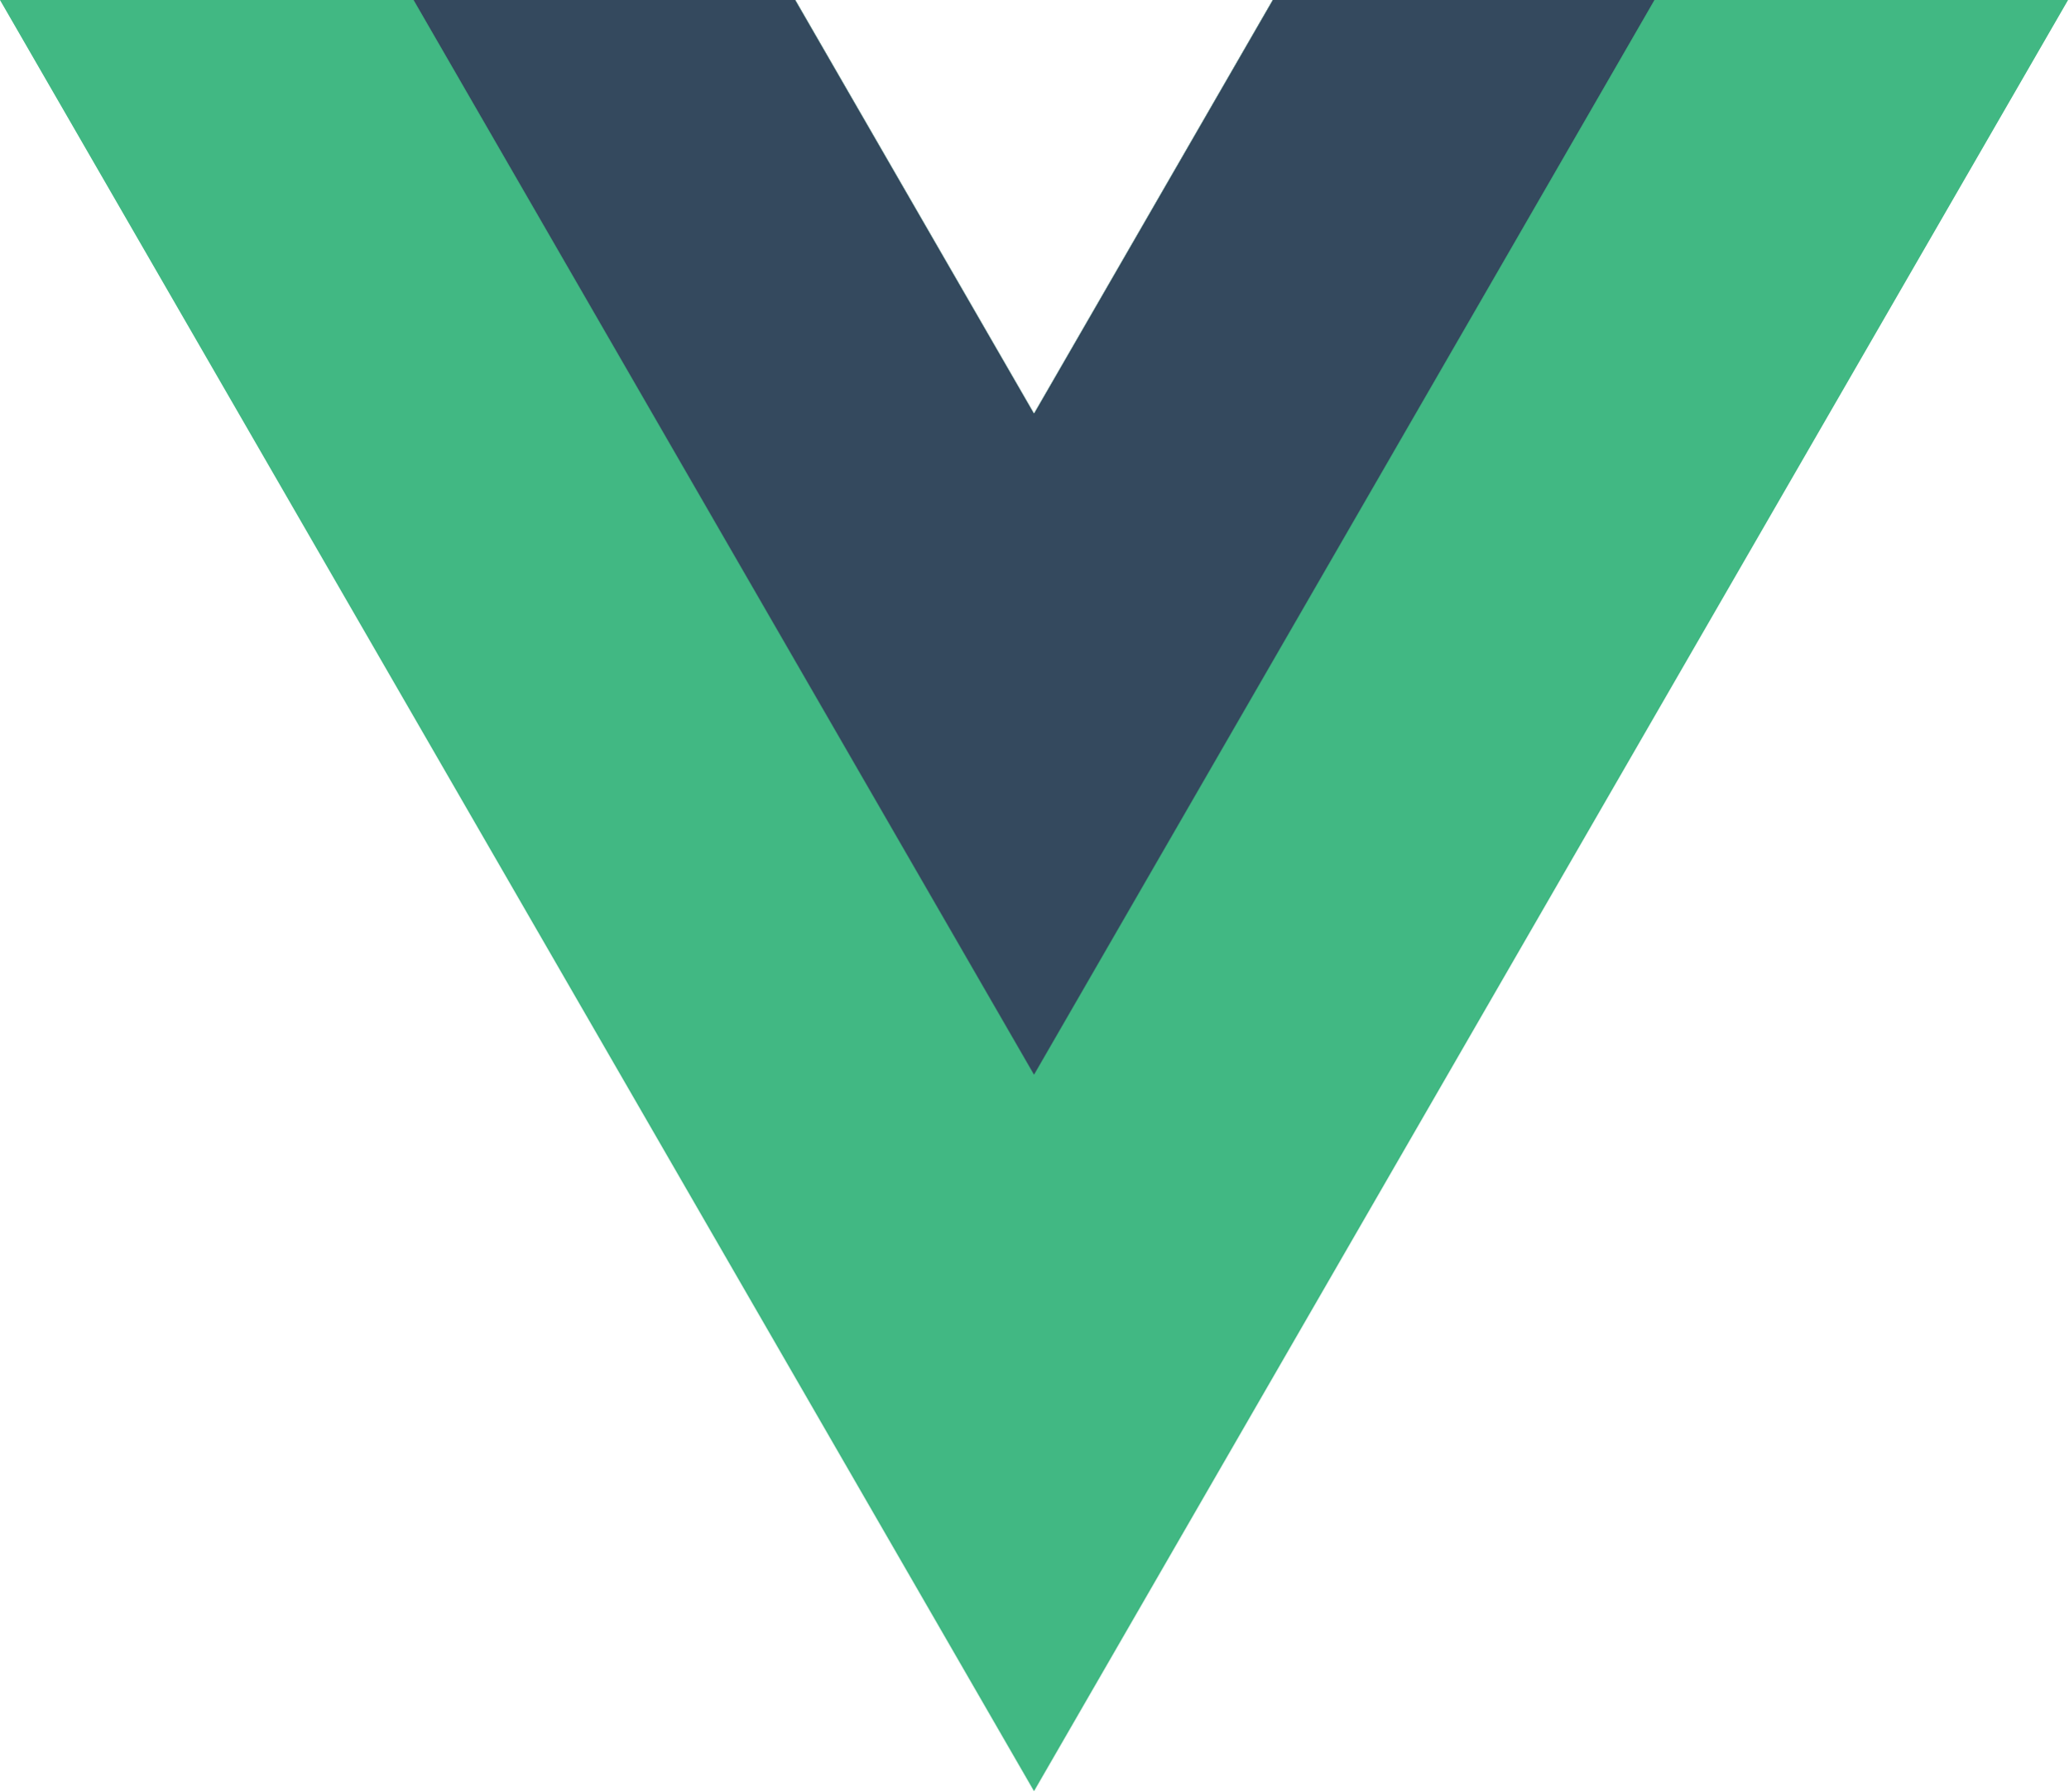
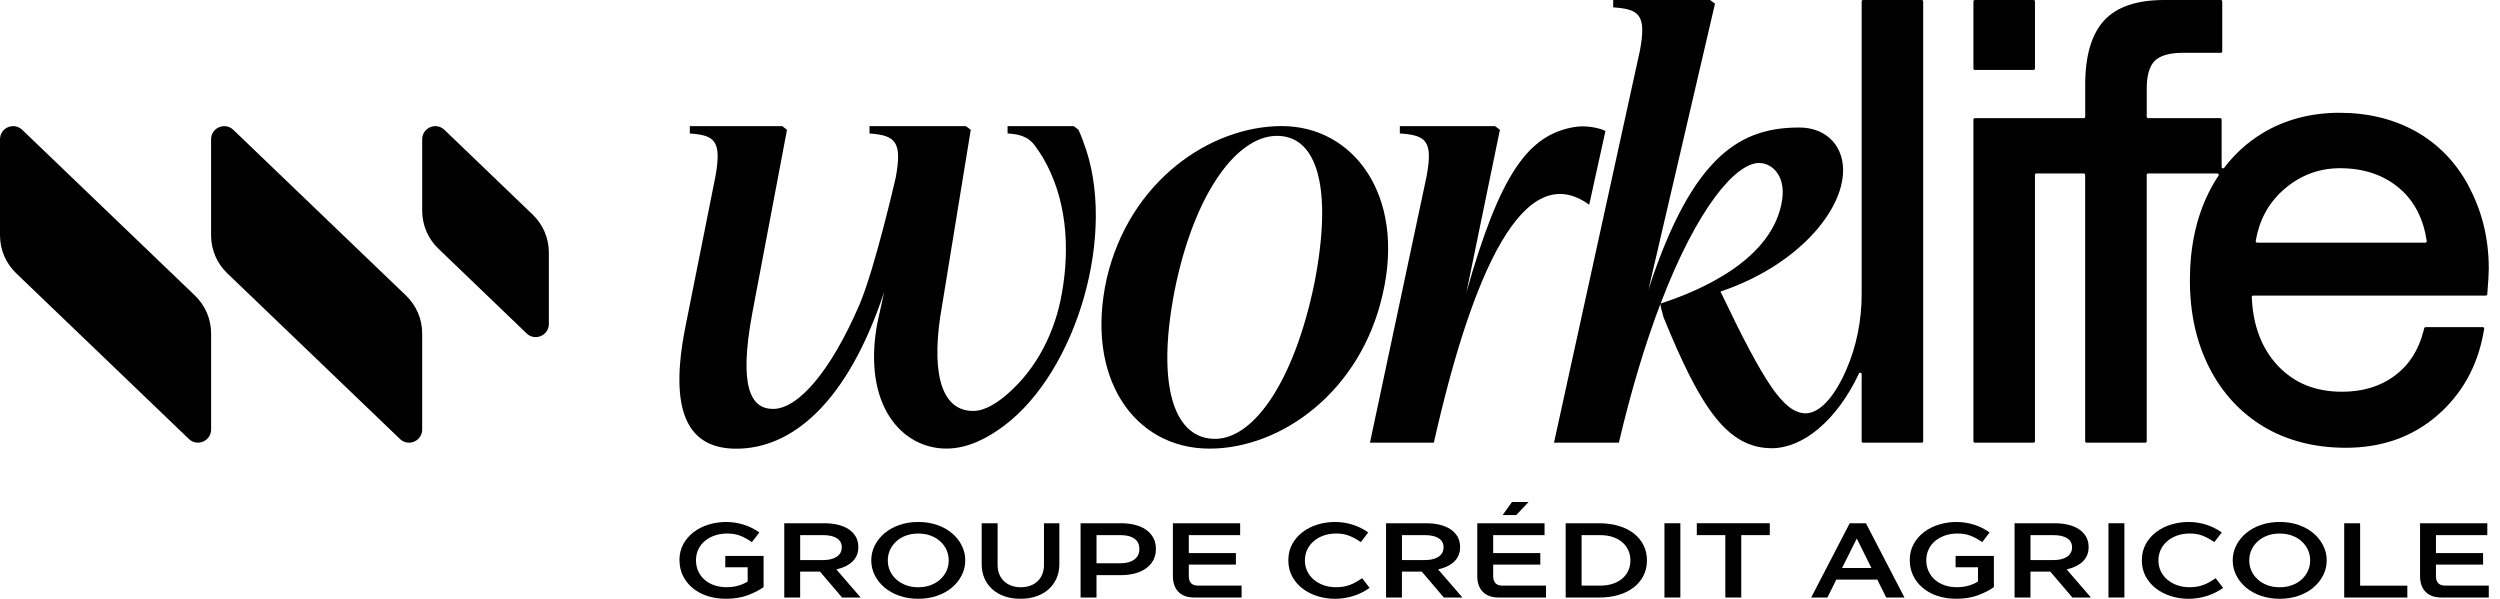
- <svg xmlns="http://www.w3.org/2000/svg" viewBox="0 0 261.76 226.69">
-   <path d="M161.096.001l-30.225 52.351L100.647.001H-.005l130.877 226.688L261.749.001z" fill="#41b883" />
-   <path d="M161.096.001l-30.225 52.351L100.647.001H52.346l78.526 136.01L209.398.001z" fill="#34495e" />
+ <svg xmlns="http://www.w3.org/2000/svg" width="100%" viewBox="0 0 167 40" fill="none" class="navbar_logo">
+   <path d="M164.895 12.41H164.901C164.049 10.835 162.865 9.615 161.381 8.782C159.902 7.954 158.182 7.533 156.271 7.533C154.36 7.533 152.581 8.005 151.071 8.935C150.101 9.533 149.27 10.295 148.574 11.21C148.521 11.281 148.405 11.245 148.405 11.154V7.982C148.405 7.932 148.363 7.891 148.314 7.891H143.496C143.444 7.891 143.402 7.848 143.402 7.797V5.908C143.402 5.057 143.573 4.449 143.92 4.082C144.265 3.714 144.956 3.529 145.753 3.529H148.352C148.403 3.529 148.446 3.486 148.446 3.435V0.093C148.446 0.042 148.403 0 148.352 0H144.582C142.723 0 141.379 0.461 140.544 1.381C139.71 2.303 139.292 3.726 139.292 5.655V7.798C139.292 7.851 139.249 7.892 139.198 7.892H131.918C131.867 7.892 131.824 7.934 131.824 7.985V29.478C131.824 29.529 131.867 29.571 131.918 29.571H135.842C135.893 29.571 135.935 29.529 135.935 29.478V11.682C135.935 11.63 135.978 11.589 136.028 11.589H139.196C139.248 11.589 139.289 11.632 139.289 11.682V29.478C139.289 29.529 139.332 29.571 139.383 29.571H143.307C143.358 29.571 143.4 29.529 143.4 29.478V11.68C143.4 11.63 143.44 11.589 143.491 11.589H148.12C148.194 11.589 148.238 11.672 148.197 11.735C147.956 12.096 147.736 12.476 147.535 12.881C146.704 14.555 146.285 16.52 146.285 18.723C146.285 20.927 146.719 22.859 147.576 24.55C148.44 26.25 149.671 27.584 151.232 28.514C152.793 29.443 154.634 29.911 156.706 29.911C159.09 29.911 161.136 29.192 162.786 27.771C164.434 26.354 165.479 24.504 165.888 22.274L165.945 21.963C165.955 21.906 165.911 21.853 165.853 21.853H162.029C161.986 21.853 161.949 21.882 161.938 21.923L161.887 22.121C161.565 23.388 160.92 24.391 159.969 25.097C159.015 25.808 157.836 26.168 156.461 26.168C154.665 26.168 153.253 25.594 152.146 24.414C151.077 23.274 150.494 21.733 150.418 19.841C150.415 19.789 150.458 19.745 150.51 19.745H166.056C166.105 19.745 166.144 19.709 166.149 19.662L166.168 19.419C166.222 18.738 166.25 18.253 166.25 17.93C166.25 15.807 165.739 13.98 164.894 12.415V12.411L164.895 12.41ZM162.013 16.209H150.777C150.72 16.208 150.673 16.156 150.683 16.096C150.909 14.732 151.516 13.6 152.492 12.72C153.587 11.735 154.872 11.236 156.312 11.236C157.938 11.236 159.299 11.71 160.354 12.642C161.3 13.478 161.889 14.641 162.106 16.101C162.113 16.157 162.071 16.21 162.013 16.21V16.209Z" fill="currentColor" />
+   <path d="M135.843 0H131.919C131.868 0 131.825 0.042 131.825 0.093V4.58C131.825 4.632 131.867 4.673 131.919 4.673H135.843C135.895 4.673 135.936 4.631 135.936 4.58V0.093C135.936 0.041 135.895 0 135.843 0Z" fill="currentColor" />
+   <path d="M106.156 13.671H106.16L107.244 8.749C106.749 8.502 105.861 8.376 105.229 8.476C102.081 8.966 100.194 11.633 97.958 19.523L100.194 8.669L99.865 8.424H93.509V8.914C95.226 9.037 95.747 9.362 95.297 11.774L91.514 29.571H95.781C98.34 18.204 101.775 10.511 106.155 13.672H106.156V13.671Z" fill="currentColor" />
+   <path d="M128.377 0H124.453C124.402 0 124.359 0.042 124.359 0.093V19.64C124.359 21.407 124.017 23.164 123.299 24.778C122.437 26.717 121.428 27.666 120.528 27.609C119.139 27.487 117.913 25.729 114.928 19.474C119.711 17.878 122.859 14.485 123.105 11.706C123.269 9.825 122.044 8.518 120.203 8.518C116.401 8.518 113.102 10.184 110.118 19.341L114.562 0.246L114.234 0H107.762V0.491C109.479 0.614 110 0.953 109.55 3.365L103.807 29.571H108.14C108.997 25.92 109.948 22.841 110.917 20.298C110.913 20.396 111.006 20.793 111.124 21.192C113.618 27.323 115.416 29.94 118.361 29.94C120.434 29.94 122.7 28.093 124.181 24.946C124.223 24.857 124.358 24.884 124.358 24.986V29.478C124.358 29.529 124.4 29.571 124.451 29.571H128.375C128.426 29.571 128.469 29.529 128.469 29.478V0.093C128.469 0.042 128.426 0 128.375 0H128.377ZM110.93 20.272H110.929C113.377 13.862 115.954 10.888 117.505 10.888C118.364 10.888 119.258 11.716 119.06 13.26C118.524 17.423 113.265 19.525 110.93 20.273V20.272Z" fill="currentColor" />
+   <path d="M73.931 18.603C75.444 12.102 80.84 8.422 85.624 8.422C90.408 8.422 93.883 13.042 92.37 19.624C90.898 26.206 85.542 29.968 80.8 29.968C75.73 29.968 72.459 25.185 73.931 18.602V18.603ZM81.25 29.314C83.785 29.232 86.442 25.471 87.791 18.971C89.058 12.551 87.996 8.994 85.216 9.077C82.517 9.159 79.737 13.083 78.47 19.379C77.202 25.879 78.47 29.397 81.25 29.314Z" fill="currentColor" />
+   <path d="M72.359 9.442C72.254 9.172 72.165 8.935 72.043 8.667L71.722 8.424H67.306V8.915H67.317C67.931 8.96 68.634 9.039 69.145 9.746C69.326 9.995 69.496 10.252 69.651 10.501C71.247 13.209 71.488 16.488 70.934 19.59C70.491 22.129 69.302 24.564 67.332 26.289C66.644 26.89 65.823 27.451 65.003 27.451C62.678 27.451 62.205 24.445 62.925 20.445L64.847 8.67L64.518 8.425H58.084V8.917C59.801 9.039 60.286 9.449 59.834 11.862C59.834 11.862 58.437 17.968 57.408 20.359C55.499 24.792 53.323 27.316 51.639 27.316C50.125 27.316 49.349 25.802 50.249 20.937L52.571 8.672L52.257 8.427H46.08V8.917C47.724 9.039 48.224 9.365 47.792 11.778L45.792 21.796C44.646 27.518 45.955 29.973 49.185 29.973C52.823 29.973 56.568 27.031 59.062 19.506L58.588 21.672C57.628 27.075 60.243 29.965 63.222 29.965C64.714 29.965 66.048 29.204 67.053 28.454C71.948 24.806 74.693 15.45 72.356 9.446H72.355L72.359 9.442Z" fill="currentColor" />
+   <path d="M36.663 16.868C36.663 15.913 36.274 14.999 35.585 14.338L29.687 8.673C29.129 8.137 28.202 8.532 28.202 9.306V14.078C28.202 15.032 28.592 15.946 29.28 16.607L35.179 22.273C35.736 22.808 36.663 22.413 36.663 21.64V16.868Z" fill="currentColor" />
+   <path d="M28.202 22.275C28.202 21.319 27.813 20.405 27.123 19.744L15.585 8.673C15.027 8.138 14.1 8.533 14.1 9.306V15.723C14.1 16.679 14.49 17.593 15.18 18.254L26.718 29.325C27.276 29.86 28.202 29.465 28.202 28.692V22.275Z" fill="currentColor" />
+   <path d="M14.102 22.275C14.102 21.319 13.713 20.405 13.023 19.744L1.484 8.672C0.926 8.137 0 8.532 0 9.305V15.722C0 16.677 0.389 17.592 1.079 18.253L12.617 29.324C13.175 29.859 14.102 29.463 14.102 28.691V22.274V22.275Z" fill="currentColor" />
+   <path d="M45.386 37.426C45.386 37.019 45.473 36.658 45.648 36.342C45.822 36.025 46.055 35.757 46.346 35.538C46.637 35.318 46.97 35.151 47.346 35.038C47.721 34.925 48.11 34.868 48.511 34.868C48.912 34.868 49.276 34.926 49.659 35.042C50.042 35.158 50.397 35.334 50.723 35.569L50.227 36.214C49.962 36.03 49.704 35.888 49.454 35.789C49.203 35.689 48.911 35.639 48.575 35.639C48.282 35.639 48.009 35.682 47.757 35.767C47.505 35.852 47.282 35.972 47.095 36.128C46.905 36.285 46.758 36.471 46.652 36.692C46.545 36.911 46.492 37.154 46.492 37.418C46.492 37.683 46.54 37.925 46.637 38.145C46.734 38.364 46.873 38.555 47.052 38.715C47.232 38.876 47.447 39.001 47.701 39.091C47.953 39.18 48.233 39.225 48.541 39.225C48.815 39.225 49.072 39.191 49.314 39.122C49.555 39.054 49.765 38.961 49.944 38.842V37.892H48.449V37.135H51.008V39.218C50.711 39.43 50.352 39.613 49.935 39.767C49.516 39.921 49.038 39.998 48.5 39.998C48.032 39.998 47.608 39.932 47.224 39.802C46.841 39.673 46.515 39.492 46.243 39.26C45.972 39.029 45.762 38.757 45.613 38.446C45.464 38.134 45.39 37.793 45.39 37.425L45.386 37.426Z" fill="currentColor" />
+   <path d="M52.389 39.914V34.953H55.075C55.387 34.953 55.681 34.985 55.955 35.049C56.229 35.113 56.469 35.21 56.674 35.342C56.879 35.475 57.041 35.641 57.159 35.838C57.276 36.037 57.336 36.274 57.336 36.547C57.336 36.759 57.299 36.947 57.225 37.11C57.153 37.273 57.05 37.415 56.917 37.536C56.785 37.656 56.63 37.758 56.453 37.84C56.276 37.923 56.081 37.988 55.868 38.036L57.491 39.914H56.25L54.776 38.185H53.45V39.914H52.387H52.389ZM53.452 37.412H54.997C55.375 37.412 55.674 37.338 55.896 37.189C56.118 37.04 56.23 36.831 56.23 36.562C56.23 36.293 56.121 36.095 55.904 35.956C55.687 35.816 55.381 35.747 54.989 35.747H53.452V37.412Z" fill="currentColor" />
+   <path d="M61.34 39.999C60.881 39.999 60.459 39.931 60.075 39.796C59.689 39.662 59.359 39.477 59.083 39.243C58.806 39.009 58.591 38.736 58.434 38.425C58.278 38.113 58.2 37.782 58.2 37.433C58.2 37.084 58.278 36.753 58.434 36.441C58.591 36.129 58.806 35.856 59.083 35.623C59.359 35.388 59.691 35.204 60.075 35.069C60.461 34.935 60.881 34.867 61.34 34.867C61.798 34.867 62.22 34.934 62.605 35.069C62.99 35.204 63.32 35.388 63.596 35.623C63.873 35.856 64.089 36.129 64.245 36.441C64.402 36.753 64.479 37.084 64.479 37.433C64.479 37.782 64.402 38.113 64.245 38.425C64.089 38.736 63.873 39.009 63.596 39.243C63.32 39.477 62.989 39.662 62.605 39.796C62.219 39.931 61.798 39.999 61.34 39.999ZM61.34 35.641C61.038 35.641 60.763 35.687 60.514 35.779C60.265 35.871 60.052 35.998 59.872 36.162C59.693 36.325 59.553 36.515 59.454 36.732C59.355 36.949 59.305 37.183 59.305 37.434C59.305 37.685 59.355 37.918 59.454 38.136C59.553 38.353 59.693 38.544 59.872 38.706C60.052 38.869 60.265 38.997 60.514 39.089C60.763 39.182 61.036 39.228 61.34 39.228C61.643 39.228 61.917 39.182 62.166 39.089C62.414 38.997 62.627 38.87 62.807 38.706C62.986 38.544 63.126 38.353 63.225 38.136C63.325 37.919 63.374 37.685 63.374 37.434C63.374 37.183 63.325 36.95 63.225 36.732C63.126 36.515 62.986 36.325 62.807 36.162C62.627 36 62.414 35.871 62.166 35.779C61.917 35.687 61.642 35.641 61.34 35.641Z" fill="currentColor" />
+   <path d="M68.172 39.999C67.78 39.999 67.424 39.943 67.105 39.833C66.786 39.722 66.513 39.565 66.286 39.361C66.059 39.157 65.885 38.915 65.761 38.631C65.639 38.347 65.577 38.031 65.577 37.682V34.953H66.64V37.746C66.64 37.968 66.677 38.17 66.751 38.352C66.823 38.534 66.929 38.691 67.066 38.82C67.203 38.95 67.365 39.051 67.555 39.121C67.744 39.193 67.956 39.228 68.193 39.228C68.429 39.228 68.635 39.193 68.827 39.121C69.018 39.051 69.181 38.95 69.316 38.82C69.45 38.691 69.554 38.534 69.627 38.352C69.7 38.17 69.737 37.968 69.737 37.746V34.953H70.765V37.682C70.765 38.031 70.701 38.347 70.577 38.631C70.452 38.915 70.276 39.157 70.049 39.361C69.822 39.565 69.549 39.721 69.231 39.833C68.912 39.943 68.559 39.999 68.171 39.999H68.172Z" fill="currentColor" />
+   <path d="M72.183 39.914V34.953H74.897C75.214 34.953 75.513 34.987 75.797 35.056C76.081 35.125 76.326 35.23 76.534 35.371C76.742 35.513 76.908 35.692 77.03 35.906C77.153 36.121 77.215 36.376 77.215 36.668C77.215 36.96 77.154 37.216 77.034 37.433C76.914 37.65 76.748 37.832 76.538 37.979C76.328 38.125 76.082 38.234 75.801 38.309C75.519 38.381 75.219 38.419 74.897 38.419H73.246V39.914H72.182H72.183ZM73.247 37.625H74.863C75.246 37.625 75.55 37.541 75.774 37.373C75.998 37.206 76.111 36.971 76.111 36.668C76.111 36.365 76.001 36.143 75.781 35.984C75.562 35.826 75.254 35.746 74.856 35.746H73.247V37.625Z" fill="currentColor" />
+   <path d="M79.781 39.914C79.323 39.914 78.97 39.789 78.722 39.538C78.473 39.288 78.349 38.935 78.349 38.482V34.952H82.842V35.746H79.412V36.944H82.558V37.717H79.412V38.482C79.412 38.907 79.619 39.12 80.035 39.12H82.94V39.914H79.779H79.781Z" fill="currentColor" />
+   <path d="M86.061 37.426C86.061 37.019 86.148 36.658 86.323 36.342C86.497 36.025 86.73 35.757 87.021 35.538C87.312 35.318 87.644 35.151 88.02 35.038C88.396 34.925 88.784 34.868 89.186 34.868C89.587 34.868 89.951 34.926 90.334 35.042C90.717 35.158 91.071 35.334 91.398 35.569L90.902 36.214C90.637 36.03 90.379 35.888 90.129 35.789C89.878 35.689 89.586 35.639 89.25 35.639C88.957 35.639 88.684 35.683 88.431 35.77C88.179 35.858 87.957 35.98 87.769 36.139C87.58 36.298 87.432 36.486 87.327 36.707C87.22 36.926 87.167 37.169 87.167 37.433C87.167 37.697 87.22 37.94 87.327 38.159C87.433 38.379 87.58 38.568 87.769 38.727C87.959 38.886 88.179 39.008 88.431 39.096C88.684 39.183 88.957 39.226 89.25 39.226C89.425 39.226 89.588 39.213 89.739 39.188C89.89 39.162 90.035 39.122 90.174 39.071C90.314 39.019 90.449 38.956 90.582 38.88C90.714 38.804 90.851 38.72 90.993 38.625L91.489 39.27C91.153 39.511 90.785 39.693 90.386 39.816C89.987 39.938 89.586 40 89.184 40C88.783 40 88.394 39.942 88.019 39.827C87.643 39.712 87.311 39.543 87.02 39.323C86.729 39.104 86.496 38.835 86.322 38.516C86.147 38.197 86.06 37.834 86.06 37.428L86.061 37.426Z" fill="currentColor" />
+   <path d="M92.588 39.914V34.953H95.274C95.586 34.953 95.879 34.985 96.153 35.049C96.428 35.113 96.668 35.21 96.873 35.342C97.078 35.475 97.24 35.641 97.358 35.838C97.475 36.037 97.535 36.274 97.535 36.547C97.535 36.759 97.498 36.947 97.424 37.11C97.352 37.273 97.249 37.415 97.116 37.536C96.984 37.656 96.829 37.758 96.652 37.84C96.475 37.923 96.28 37.988 96.067 38.036L97.69 39.914H96.449L94.975 38.185H93.649V39.914H92.586H92.588ZM93.651 37.412H95.195C95.574 37.412 95.873 37.338 96.095 37.189C96.317 37.04 96.429 36.831 96.429 36.562C96.429 36.293 96.32 36.095 96.103 35.956C95.885 35.816 95.58 35.747 95.188 35.747H93.651V37.412Z" fill="currentColor" />
+   <path d="M100.115 39.914C99.657 39.914 99.304 39.789 99.055 39.538C98.807 39.288 98.683 38.935 98.683 38.482V34.952H103.176V35.746H99.745V36.944H102.892V37.717H99.745V38.482C99.745 38.907 99.953 39.12 100.369 39.12H103.274V39.914H100.113H100.115ZM101 33.535H102.106L101.284 34.407H100.377L101 33.535Z" fill="currentColor" />
+   <path d="M104.587 39.914V34.953H106.827C107.305 34.953 107.739 35.013 108.131 35.13C108.522 35.248 108.858 35.416 109.137 35.633C109.416 35.85 109.632 36.112 109.786 36.417C109.94 36.721 110.016 37.061 110.016 37.434C110.016 37.808 109.94 38.146 109.786 38.452C109.632 38.756 109.416 39.018 109.137 39.235C108.858 39.452 108.522 39.621 108.131 39.738C107.739 39.856 107.304 39.915 106.827 39.915H104.587V39.914ZM105.65 39.12H106.897C107.199 39.12 107.473 39.08 107.72 39C107.966 38.92 108.177 38.806 108.354 38.659C108.531 38.512 108.668 38.335 108.765 38.128C108.862 37.92 108.91 37.691 108.91 37.44C108.91 37.189 108.862 36.954 108.765 36.745C108.668 36.538 108.531 36.359 108.354 36.211C108.177 36.062 107.965 35.947 107.72 35.867C107.473 35.787 107.199 35.747 106.897 35.747H105.65V39.121V39.12Z" fill="currentColor" />
+   <path d="M111.185 39.914V34.953H112.248V39.914H111.185Z" fill="currentColor" />
+   <path d="M115.252 35.746H113.346V34.952H118.222V35.746H116.316V39.914H115.252V35.746Z" fill="currentColor" />
+   <path d="M125.402 38.716H122.667L122.071 39.914H120.987L123.56 34.953H124.644L127.218 39.914H125.999L125.403 38.716H125.402ZM123.049 37.944H125.012L124.033 35.973L123.049 37.944Z" fill="currentColor" />
+   <path d="M127.571 37.426C127.571 37.019 127.658 36.658 127.832 36.342C128.007 36.025 128.24 35.757 128.531 35.538C128.822 35.318 129.154 35.151 129.53 35.038C129.906 34.925 130.294 34.868 130.696 34.868C131.097 34.868 131.461 34.926 131.844 35.042C132.227 35.158 132.581 35.334 132.907 35.569L132.411 36.214C132.147 36.03 131.889 35.888 131.639 35.789C131.388 35.689 131.096 35.639 130.76 35.639C130.466 35.639 130.193 35.682 129.941 35.767C129.689 35.852 129.467 35.972 129.279 36.128C129.09 36.285 128.942 36.471 128.837 36.692C128.73 36.911 128.676 37.154 128.676 37.418C128.676 37.683 128.725 37.925 128.822 38.145C128.919 38.364 129.057 38.555 129.237 38.715C129.416 38.876 129.632 39.001 129.885 39.091C130.138 39.18 130.418 39.225 130.726 39.225C131 39.225 131.257 39.191 131.498 39.122C131.74 39.054 131.949 38.961 132.129 38.842V37.892H130.634V37.135H133.192V39.218C132.895 39.43 132.536 39.613 132.119 39.767C131.701 39.921 131.223 39.998 130.685 39.998C130.217 39.998 129.792 39.932 129.409 39.802C129.026 39.673 128.7 39.492 128.428 39.26C128.156 39.029 127.946 38.757 127.797 38.446C127.648 38.134 127.574 37.793 127.574 37.425L127.571 37.426Z" fill="currentColor" />
+   <path d="M134.573 39.914V34.953H137.259C137.571 34.953 137.865 34.985 138.139 35.049C138.413 35.113 138.653 35.21 138.858 35.342C139.063 35.475 139.225 35.641 139.343 35.838C139.46 36.037 139.52 36.274 139.52 36.547C139.52 36.759 139.483 36.947 139.409 37.11C139.337 37.273 139.234 37.415 139.101 37.536C138.969 37.656 138.814 37.758 138.637 37.84C138.46 37.923 138.265 37.988 138.053 38.036L139.675 39.914H138.435L136.96 38.185H135.635V39.914H134.571H134.573ZM135.636 37.412H137.181C137.559 37.412 137.859 37.338 138.08 37.189C138.302 37.04 138.414 36.831 138.414 36.562C138.414 36.293 138.305 36.095 138.088 35.956C137.871 35.816 137.565 35.747 137.173 35.747H135.636V37.412Z" fill="currentColor" />
+   <path d="M140.845 39.914V34.953H141.909V39.914H140.845Z" fill="currentColor" />
+   <path d="M143.077 37.426C143.077 37.019 143.164 36.658 143.339 36.342C143.514 36.025 143.747 35.757 144.038 35.538C144.329 35.318 144.661 35.151 145.037 35.038C145.413 34.925 145.801 34.868 146.202 34.868C146.603 34.868 146.967 34.926 147.35 35.042C147.734 35.158 148.088 35.334 148.414 35.569L147.918 36.214C147.654 36.03 147.395 35.888 147.146 35.789C146.895 35.689 146.602 35.639 146.266 35.639C145.973 35.639 145.7 35.683 145.448 35.77C145.196 35.858 144.974 35.98 144.786 36.139C144.597 36.298 144.449 36.486 144.343 36.707C144.236 36.926 144.183 37.169 144.183 37.433C144.183 37.697 144.236 37.94 144.343 38.159C144.45 38.379 144.597 38.568 144.786 38.727C144.975 38.886 145.196 39.008 145.448 39.096C145.7 39.183 145.973 39.226 146.266 39.226C146.441 39.226 146.605 39.213 146.755 39.188C146.907 39.162 147.051 39.122 147.19 39.071C147.33 39.019 147.466 38.956 147.598 38.88C147.73 38.804 147.867 38.72 148.009 38.625L148.505 39.27C148.169 39.511 147.802 39.693 147.403 39.816C147.004 39.938 146.602 40 146.201 40C145.8 40 145.41 39.942 145.036 39.827C144.66 39.712 144.327 39.543 144.036 39.323C143.745 39.104 143.512 38.835 143.338 38.516C143.163 38.197 143.076 37.834 143.076 37.428L143.077 37.426Z" fill="currentColor" />
+   <path d="M152.284 39.999C151.826 39.999 151.404 39.931 151.019 39.796C150.634 39.662 150.304 39.477 150.027 39.243C149.751 39.009 149.535 38.736 149.379 38.425C149.222 38.113 149.145 37.782 149.145 37.433C149.145 37.084 149.222 36.753 149.379 36.441C149.535 36.129 149.751 35.856 150.027 35.623C150.304 35.388 150.635 35.204 151.019 35.069C151.405 34.935 151.826 34.867 152.284 34.867C152.742 34.867 153.164 34.934 153.549 35.069C153.934 35.204 154.264 35.388 154.541 35.623C154.817 35.856 155.033 36.129 155.19 36.441C155.346 36.753 155.424 37.084 155.424 37.433C155.424 37.782 155.346 38.113 155.19 38.425C155.033 38.736 154.817 39.009 154.541 39.243C154.264 39.477 153.933 39.662 153.549 39.796C153.163 39.931 152.742 39.999 152.284 39.999ZM152.284 35.641C151.982 35.641 151.707 35.687 151.458 35.779C151.21 35.871 150.996 35.998 150.817 36.162C150.637 36.325 150.498 36.515 150.398 36.732C150.299 36.949 150.249 37.183 150.249 37.434C150.249 37.685 150.299 37.918 150.398 38.136C150.498 38.353 150.637 38.544 150.817 38.706C150.996 38.869 151.21 38.997 151.458 39.089C151.707 39.182 151.981 39.228 152.284 39.228C152.587 39.228 152.861 39.182 153.11 39.089C153.358 38.997 153.572 38.87 153.751 38.706C153.931 38.544 154.07 38.353 154.17 38.136C154.269 37.919 154.319 37.685 154.319 37.434C154.319 37.183 154.269 36.95 154.17 36.732C154.07 36.515 153.931 36.325 153.751 36.162C153.572 36 153.358 35.871 153.11 35.779C152.861 35.687 152.586 35.641 152.284 35.641Z" fill="currentColor" />
+   <path d="M156.593 39.914V34.953H157.656V39.121H160.81V39.915H156.594L156.593 39.914Z" fill="currentColor" />
+   <path d="M163.092 39.914C162.633 39.914 162.281 39.789 162.032 39.538C161.783 39.288 161.66 38.935 161.66 38.482V34.952H166.152V35.746H162.722V36.944H165.869V37.717H162.722V38.482C162.722 38.907 162.929 39.12 163.345 39.12H166.251V39.914H163.089H163.092Z" fill="currentColor" />
</svg>
